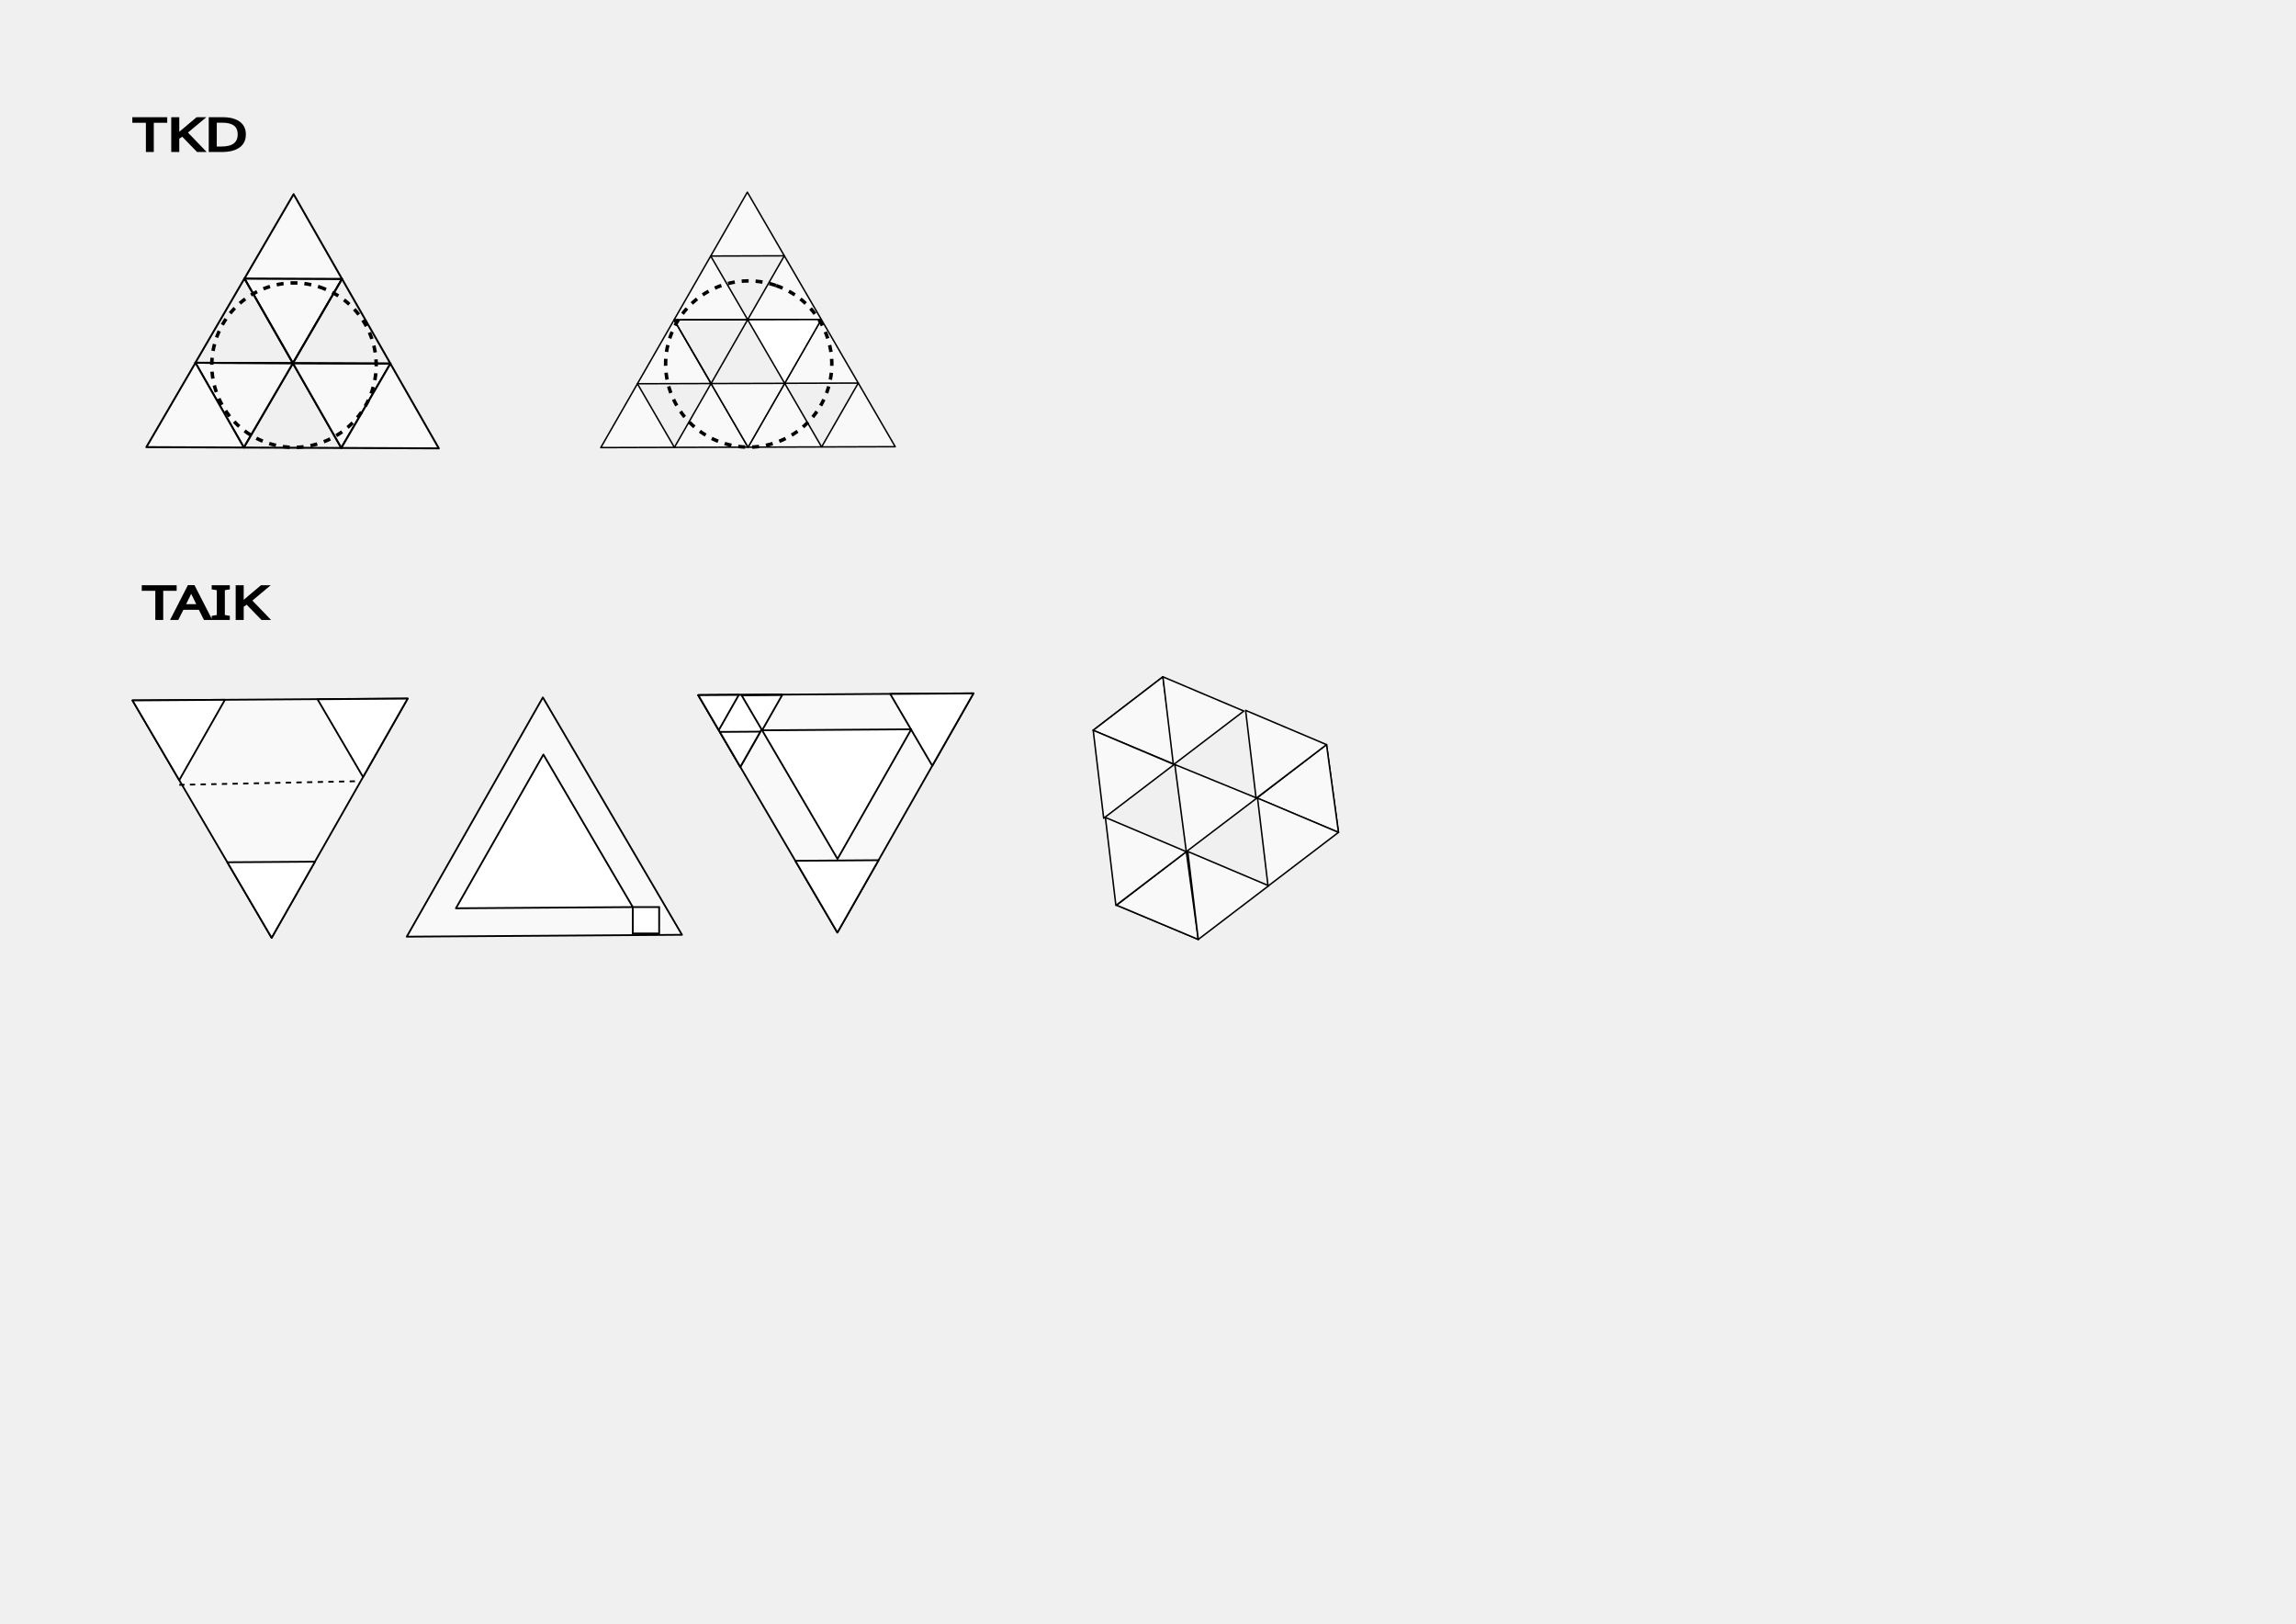
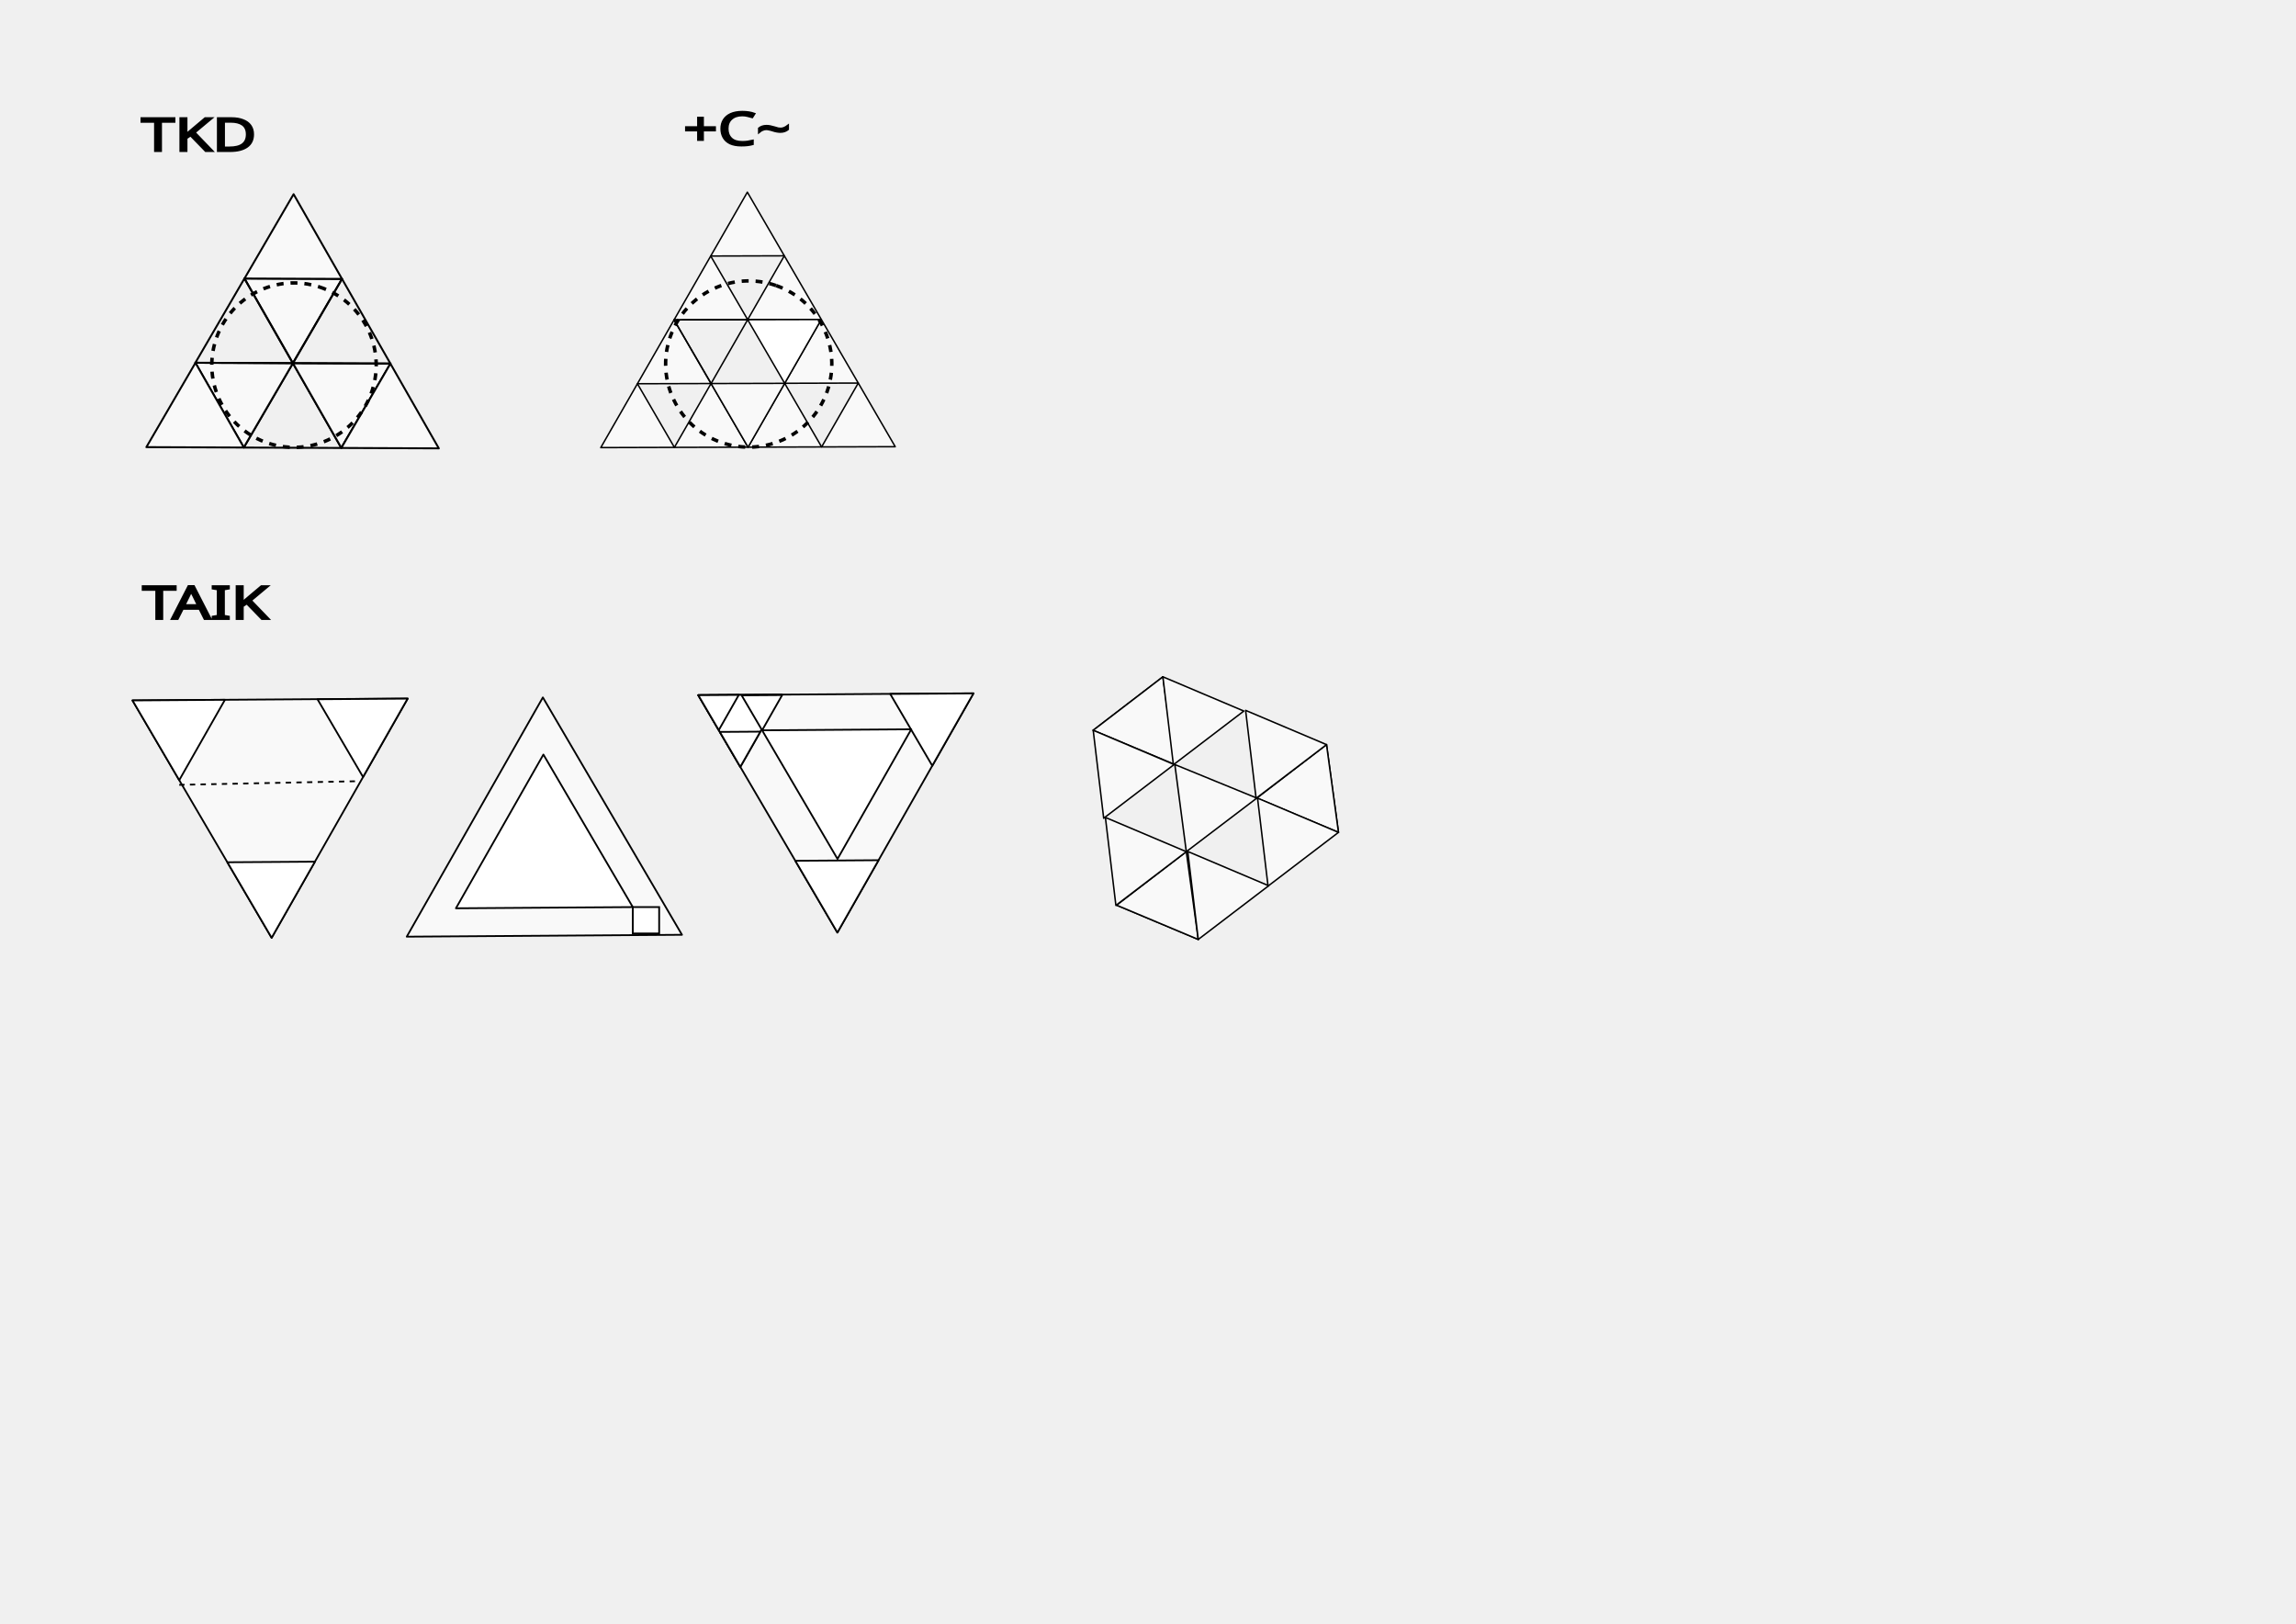
<svg xmlns="http://www.w3.org/2000/svg" id="svg919" version="1.1" viewBox="0 0 297 210" height="210mm" width="297mm">
  <defs id="defs913">
  </defs>
  <g id="layer1">
    <g transform="matrix(0.283363,-0.8682579,0.8682579,0.283363,-30.97822,89.7357)" id="g4679" style="fill:none;stroke:#000000;stroke-width:0.274;stroke-miterlimit:4;stroke-dasharray:none;stroke-opacity:1">
      <path id="path4677" style="fill:none;fill-opacity:1;stroke:#000000;stroke-width:0.475;stroke-linecap:round;stroke-linejoin:round;stroke-miterlimit:4;stroke-dasharray:none;stroke-opacity:1;paint-order:markers fill stroke" transform="matrix(0.1978078,0.5431175,-0.5434504,0.1979062,56.78028,-28.7061)" d="m 157.316,53.876 -11.937,-0.453 -11.937,-0.453 6.36,-10.111 6.36,-10.111 5.576,10.564 z" />
    </g>
    <path id="path1560" style="fill:#f9f9f9;stroke:#000000;stroke-width:0.23;stroke-linecap:round;stroke-linejoin:round;paint-order:markers fill stroke" d="m 17.14,90.587 8.997,15.35 8.997,15.35 8.803,-15.471 8.803,-15.471 -17.8,0.121 z" />
    <path id="path378" style="fill:#f9f9f9;stroke:#000000;stroke-width:0.23;stroke-linecap:round;stroke-linejoin:round;paint-order:markers fill stroke" d="M 88.217,120.9 79.219,105.55 70.222,90.201 l -8.803,15.471 -8.803,15.471 17.8,-0.121 z" />
    <path id="path380" style="fill:#ffffff;stroke:#000000;stroke-width:0.23;stroke-linecap:round;stroke-linejoin:round;paint-order:markers fill stroke" d="m 81.855,117.317 -5.782,-9.864 -5.782,-9.864 -5.657,9.942 -5.657,9.942 11.438,-0.078 z" />
    <path id="rect390" style="fill:#ffffff;stroke:#000000;stroke-width:0.23" d="m 81.855,117.317 h 3.411 v 3.411 h -3.411 z" />
    <text id="text1243" y="-33.09" x="-96.794" style="font-style:normal;font-weight:normal;font-size:4.638px;line-height:1.25;font-family:sans-serif;fill:#000000;fill-opacity:1;stroke:none;stroke-width:0.116" xml:space="preserve">
      <tspan style="stroke-width:0.116" y="-33.09" x="-96.794" id="tspan1241" />
-       <tspan style="stroke-width:0.116" y="-27.292" x="-96.794" id="tspan1595">杜伯里克 塞尔夫 精准证明</tspan>
-       <tspan style="stroke-width:0.116" y="-21.377" x="-96.794" id="tspan1613">缩小边推 缩小后必须是铯角测量</tspan>
-       <tspan style="stroke-width:0.116" y="-15.462" x="-96.794" id="tspan1659">推边后出现梯形 内部五边形 所来克面基？</tspan>
-       <tspan style="stroke-width:0.116" y="-9.547" x="-96.794" id="tspan1689">注意矢量图 像素旋转偏差 </tspan>
-       <tspan id="tspan1249" style="stroke-width:0.116" y="-3.632" x="-96.794" />
-       <tspan id="tspan1251" style="stroke-width:0.116" y="2.166" x="-96.794" />
+       <tspan id="tspan1249" style="stroke-width:0.116" y="-27.292" x="-96.794" />
+       <tspan id="tspan1251" style="stroke-width:0.116" y="-21.494" x="-96.794" />
    </text>
    <text xml:space="preserve" style="font-size:3.528px;line-height:1.25;font-family:sans-serif;stroke-width:0.265" x="-100.782" y="13.782" id="text110">
-       <tspan id="tspan108" x="-100.782" y="13.782" style="stroke-width:0.265">关键词：填满 中空 连点出 直接出 颜色固定 正三边 角度相等 </tspan>
-       <tspan x="-100.782" y="18.28" style="stroke-width:0.265" id="tspan112">人类视觉平放 生命体 形态体 斜放 </tspan>
-       <tspan x="-100.782" y="22.779" style="stroke-width:0.265" id="tspan114">达成一致：都能看见 感知 知道 </tspan>
-       <tspan x="-100.782" y="27.278" style="stroke-width:0.265" id="tspan116">问 泰克 边是什么 人能假定看见知道是术语三角形 但：</tspan>
-       <tspan x="-100.782" y="31.776" style="stroke-width:0.265" id="tspan118">问 铯角 根据中文钫格字再次定义 固定性强 颜色突出</tspan>
-       <tspan x="-100.782" y="36.275" style="stroke-width:0.265" id="tspan120">问 三角形 稳定性 但定义不适正三角形优先 中空分析优先</tspan>
-     </text>
-     <text xml:space="preserve" style="font-size:3.528px;line-height:1.25;font-family:sans-serif;stroke-width:0.265" x="19.77" y="222.81" id="text222">
-       <tspan x="19.77" y="222.81" style="stroke-width:0.265" id="tspan220">杜伯里克 //Duplikr Duplicate</tspan>
-       <tspan x="19.77" y="227.309" style="stroke-width:0.265" id="tspan285">顶角扩大 轴心不传 不要边贴</tspan>
-       <tspan x="19.77" y="231.807" style="stroke-width:0.265" id="tspan244" />
-     </text>
-     <text xml:space="preserve" style="font-size:3.528px;line-height:1.25;font-family:sans-serif;stroke-width:0.265" x="82.269" y="222.831" id="text357">
-       <tspan id="tspan355" x="82.269" y="222.831" style="stroke-width:0.265">克里铯角</tspan>
-       <tspan x="82.269" y="227.329" style="stroke-width:0.265" id="tspan367">最后一个铯角一边贴两角</tspan>
-       <tspan x="82.269" y="231.828" style="stroke-width:0.265" id="tspan369">中空</tspan>
+       <tspan x="-100.782" y="13.782" style="stroke-width:0.265" id="tspan120" />
    </text>
    <text xml:space="preserve" style="font-size:3.528px;line-height:1.25;font-family:sans-serif;stroke-width:0.265" x="129.212" y="-43.732" id="text1208">
-       <tspan x="129.212" y="-43.732" style="stroke-width:0.265" id="tspan1206">迪波拉 顶角不属于铯角 </tspan>
-       <tspan x="129.212" y="-39.233" style="stroke-width:0.265" id="tspan1273">连点后六边形</tspan>
-       <tspan x="129.212" y="-34.735" style="stroke-width:0.265" id="tspan1215">顶角或点个数 </tspan>
-       <tspan x="129.212" y="-30.236" style="stroke-width:0.265" id="tspan1217"> 3个算上自几</tspan>
-       <tspan x="129.212" y="-25.738" style="stroke-width:0.265" id="tspan1219"> 2除自己两个铯角算上 </tspan>
-       <tspan x="129.212" y="-21.239" style="stroke-width:0.265" id="tspan1221"> 1除自己和其中一个铯角</tspan>
-       <tspan x="129.212" y="-16.741" style="stroke-width:0.265" id="tspan1223"> 0 顶点</tspan>
-       <tspan x="129.212" y="-12.242" style="stroke-width:0.265" id="tspan1559">空间与维度对比</tspan>
-       <tspan x="129.212" y="-7.743" style="stroke-width:0.265" id="tspan1583">  @AngleInterfaced.Relate-Isodec.Hexagon</tspan>
-       <tspan x="129.212" y="-3.334" style="stroke-width:0.265" id="tspan1561">  @Axis.Attend</tspan>
-     </text>
-     <text xml:space="preserve" style="font-size:3.528px;line-height:1.25;font-family:sans-serif;stroke-width:0.265" x="150.051" y="222.81" id="text222-5">
-       <tspan x="150.051" y="222.81" style="stroke-width:0.265" id="tspan244-4">杜伯里克 </tspan>
-       <tspan x="150.051" y="227.309" style="stroke-width:0.265" id="tspan1269">  合并后大铯角</tspan>
-       <tspan x="150.051" y="231.807" style="stroke-width:0.265" id="tspan1271" />
+       <tspan x="129.212" y="-43.732" style="stroke-width:0.265" id="tspan1561" />
    </text>
    <text xml:space="preserve" style="font-size:3.528px;line-height:1.25;font-family:sans-serif;fill:#ff0000;stroke-width:0.265" x="150.531" y="233.214" id="text1591">
-       <tspan id="tspan1589" x="150.531" y="233.214" style="fill:#ff0000;stroke-width:0.265">眼色轴心已~转动</tspan>
+       <tspan id="tspan1589" x="150.531" y="233.214" style="fill:#ff0000;stroke-width:0.265" />
    </text>
    <text xml:space="preserve" style="font-size:3.528px;line-height:1.25;font-family:sans-serif;stroke-width:0.265" x="21.38" y="90.294" id="text1609">
      <tspan id="tspan1607" x="21.38" y="90.294" style="stroke-width:0.265" />
      <tspan x="21.38" y="94.704" style="stroke-width:0.265" id="tspan1611" />
    </text>
    <path id="path1623" style="fill:#ffffff;stroke:#000000;stroke-width:0.23;stroke-linecap:round;stroke-linejoin:round;paint-order:markers fill stroke" d="m 17.141,90.59 3.022,5.155 3.022,5.155 2.956,-5.196 2.956,-5.196 -5.978,0.041 z" />
    <path id="path1625" style="fill:#ffffff;stroke:#000000;stroke-width:0.23;stroke-linecap:round;stroke-linejoin:round;paint-order:markers fill stroke" d="m 41.069,90.436 2.946,5.027 2.946,5.027 2.883,-5.067 2.883,-5.067 -5.829,0.04 z" />
    <path id="path1627" style="fill:#ffffff;stroke:#000000;stroke-width:0.23;stroke-linecap:round;stroke-linejoin:round;paint-order:markers fill stroke" d="m 29.412,111.519 2.863,4.884 2.863,4.884 2.801,-4.922 2.801,-4.922 -5.663,0.039 z" />
    <text xml:space="preserve" style="font-size:3.528px;line-height:1.25;font-family:sans-serif;stroke-width:0.265" x="-94.891" y="51.449" id="text1651">
-       <tspan id="tspan1649" x="-94.891" y="51.449" style="stroke-width:0.265">正三角形不能准确的inner推角量</tspan>
-       <tspan x="-94.891" y="55.947" style="stroke-width:0.265" id="tspan1653">引出直角三角形</tspan>
-       <tspan x="-94.891" y="60.446" style="stroke-width:0.265" id="tspan1655">正方形缩小累加stick-trans</tspan>
-       <tspan x="-94.891" y="64.944" style="stroke-width:0.265" id="tspan1657">intelligent?.单/无色.丈量</tspan>
+       <tspan x="-94.891" y="51.449" style="stroke-width:0.265" id="tspan1657" />
    </text>
    <path id="path1661" style="fill:#f9f9f9;stroke:#000000;stroke-width:0.23;stroke-linecap:round;stroke-linejoin:round;paint-order:markers fill stroke" d="m 90.326,89.91 8.997,15.35 8.997,15.35 8.803,-15.471 8.803,-15.471 -17.8,0.121 z" />
    <path id="path1669" style="fill:#ffffff;stroke:#000000;stroke-width:0.23;stroke-linecap:round;stroke-linejoin:round;paint-order:markers fill stroke" d="m 90.323,89.9 2.721,4.642 2.721,4.642 2.662,-4.678 2.662,-4.678 -5.382,0.037 z" />
    <path id="path1671" style="fill:#ffffff;stroke:#000000;stroke-width:0.23;stroke-linecap:round;stroke-linejoin:round;paint-order:markers fill stroke" d="m 115.153,89.75 2.721,4.642 2.721,4.642 2.662,-4.678 2.662,-4.678 -5.382,0.037 z" />
    <path id="path1673" style="fill:#ffffff;stroke:#000000;stroke-width:0.23;stroke-linecap:round;stroke-linejoin:round;paint-order:markers fill stroke" d="m 102.88,111.327 2.721,4.642 2.721,4.642 2.662,-4.678 2.662,-4.678 -5.382,0.037 z" />
    <path id="path1683" style="fill:#ffffff;stroke:#000000;stroke-width:0.23;stroke-linecap:round;stroke-linejoin:round;paint-order:markers fill stroke" d="m 98.585,94.454 4.876,8.318 4.876,8.318 4.77,-8.384 4.77,-8.384 -9.646,0.066 z" />
    <path style="fill:#ffffff;stroke:#000000;stroke-width:0.23;stroke-linecap:butt;stroke-linejoin:miter;stroke-miterlimit:4;stroke-dasharray:0.689, 0.689;stroke-dashoffset:0;stroke-opacity:1" d="m 23.184,101.507 23.29,-0.475" id="path1687" />
    <path id="path1691" style="fill:#ffffff;stroke:#000000;stroke-width:0.23;stroke-linecap:round;stroke-linejoin:round;paint-order:markers fill stroke" d="m 95.934,89.931 1.325,2.261 1.325,2.261 1.297,-2.279 1.297,-2.279 -2.622,0.018 z" />
    <path id="path1693" style="fill:#ffffff;stroke:#000000;stroke-width:0.23;stroke-linecap:round;stroke-linejoin:round;paint-order:markers fill stroke" d="m 90.326,89.91 1.325,2.261 1.325,2.261 1.297,-2.279 1.297,-2.279 -2.622,0.018 z" />
    <path id="path1695" style="fill:#ffffff;stroke:#000000;stroke-width:0.23;stroke-linecap:round;stroke-linejoin:round;paint-order:markers fill stroke" d="m 93.113,94.661 1.325,2.261 1.325,2.261 1.297,-2.279 1.297,-2.279 -2.622,0.018 z" />
-     <path id="path3048-8-5" style="fill:#f9f9f9;stroke:#000000;stroke-width:0.2;stroke-linecap:round;stroke-linejoin:round;paint-order:markers fill stroke" d="m 145.328,260.31 -3.5,3.5 -3.5,3.5 -1.313,-4.814 -1.313,-4.814 4.814,1.313 z" />
-     <path id="path3048-8-5-6" style="fill:#f9f9f9;stroke:#000000;stroke-width:0.2;stroke-linecap:round;stroke-linejoin:round;paint-order:markers fill stroke" d="m 133.073,248.056 -3.5,3.5 -3.5,3.5 4.814,1.313 4.814,1.313 -1.313,-4.814 z" />
-     <path id="path3048-8-5-7" style="fill:#f9f9f9;stroke:#000000;stroke-width:0.2;stroke-linecap:round;stroke-linejoin:round;paint-order:markers fill stroke" d="m 133.073,267.31 -3.5,-3.5 -3.5,-3.5 4.814,-1.313 4.814,-1.313 -1.313,4.814 z" />
-     <path id="path3048-8-5-76" style="fill:#f9f9f9;stroke:#000000;stroke-width:0.2;stroke-linecap:round;stroke-linejoin:round;paint-order:markers fill stroke" d="m 138.327,248.056 3.5,3.5 3.5,3.5 -4.814,1.313 -4.814,1.313 1.313,-4.814 z" />
    <g id="g1162" transform="matrix(-0.8835538,-0.7327478,-0.7327588,0.8835405,393.4355,22.05836)">
      <path id="path1711" style="fill:#f9f9f9;stroke:#000000;stroke-width:1.311;stroke-linecap:round;stroke-linejoin:round;paint-order:markers fill stroke" transform="matrix(-0.09344697,0.08664833,0.08757307,0.09444426,189.0621,211.2261)" d="m 344.07,-513.585 h -38.842 -38.842 l 19.421,-33.638 19.421,-33.638 19.421,33.638 z" />
      <path id="path1719" style="fill:#f9f9f9;stroke:#000000;stroke-width:1.311;stroke-linecap:round;stroke-linejoin:round;paint-order:markers fill stroke" transform="matrix(0.02831618,0.1242516,0.1255777,-0.02861837,183.4932,131.2545)" d="m 344.07,-513.585 h -38.842 -38.842 l 19.421,-33.638 19.421,-33.638 19.421,33.638 z" />
      <path id="path1719-4" style="fill:#f9f9f9;stroke:#000000;stroke-width:1.311;stroke-linecap:round;stroke-linejoin:round;paint-order:markers fill stroke" transform="matrix(0.02831618,0.1242516,0.1255777,-0.02861837,164.4236,125.3654)" d="m 344.07,-513.585 h -38.842 -38.842 l 19.421,-33.638 19.421,-33.638 19.421,33.638 z" />
      <path id="path1719-47" style="fill:#f9f9f9;stroke:#000000;stroke-width:1.311;stroke-linecap:round;stroke-linejoin:round;paint-order:markers fill stroke" transform="matrix(0.02831618,0.1242516,0.1255777,-0.02861837,168.8853,144.7373)" d="m 344.07,-513.585 h -38.842 -38.842 l 19.421,-33.638 19.421,-33.638 19.421,33.638 z" />
      <path id="path1748" style="fill:#f9f9f9;stroke:#000000;stroke-width:1.311;stroke-linecap:round;stroke-linejoin:round;paint-order:markers fill stroke" transform="matrix(0.02831618,0.1242516,0.1255777,-0.02861837,183.4932,131.2545)" d="m 344.07,-513.585 h -38.842 -38.842 l 19.421,-33.638 19.421,-33.638 19.421,33.638 z" />
      <path id="path1750" style="fill:#f9f9f9;stroke:#000000;stroke-width:1.311;stroke-linecap:round;stroke-linejoin:round;paint-order:markers fill stroke" transform="matrix(0.02831618,0.1242516,0.1255777,-0.02861837,164.4236,125.3654)" d="m 344.07,-513.585 h -38.842 -38.842 l 19.421,-33.638 19.421,-33.638 19.421,33.638 z" />
      <path id="path1752" style="fill:#f9f9f9;stroke:#000000;stroke-width:1.311;stroke-linecap:round;stroke-linejoin:round;paint-order:markers fill stroke" transform="matrix(0.02831618,0.1242516,0.1255777,-0.02861837,168.8853,144.7373)" d="m 344.07,-513.585 h -38.842 -38.842 l 19.421,-33.638 19.421,-33.638 19.421,33.638 z" />
      <path id="path7810" style="fill:#f9f9f9;stroke:#000000;stroke-width:1.311;stroke-linecap:round;stroke-linejoin:round;paint-order:markers fill stroke" transform="matrix(-0.1220408,-0.03669213,0.03708372,-0.1233432,178.0971,125.4784)" d="m 344.07,-513.585 h -38.842 -38.842 l 19.421,-33.638 19.421,-33.638 19.421,33.638 z" />
      <path id="path7812" style="fill:#f9f9f9;stroke:#000000;stroke-width:1.311;stroke-linecap:round;stroke-linejoin:round;paint-order:markers fill stroke" transform="matrix(-0.1220408,-0.03669213,0.03708372,-0.1233432,172.9698,141.8116)" d="m 344.07,-513.585 h -38.842 -38.842 l 19.421,-33.638 19.421,-33.638 19.421,33.638 z" />
      <path id="path7814" style="fill:#f9f9f9;stroke:#000000;stroke-width:1.311;stroke-linecap:round;stroke-linejoin:round;paint-order:markers fill stroke" transform="matrix(-0.1220408,-0.03669213,0.03708372,-0.1233432,180.2969,135.1308)" d="m 344.07,-513.585 h -38.842 -38.842 l 19.421,-33.638 19.421,-33.638 19.421,33.638 z" />
      <path id="path7816" style="fill:#f9f9f9;stroke:#000000;stroke-width:1.311;stroke-linecap:round;stroke-linejoin:round;paint-order:markers fill stroke" transform="matrix(-0.1220408,-0.03669213,0.03708372,-0.1233432,161.1596,129.1912)" d="m 344.07,-513.585 h -38.842 -38.842 l 19.421,-33.638 19.421,-33.638 19.421,33.638 z" />
      <path id="path7818" style="fill:#f9f9f9;stroke:#000000;stroke-width:1.311;stroke-linecap:round;stroke-linejoin:round;paint-order:markers fill stroke" transform="matrix(-0.1220408,-0.03669213,0.03708372,-0.1233432,163.3758,138.8398)" d="m 344.07,-513.585 h -38.842 -38.842 l 19.421,-33.638 19.421,-33.638 19.421,33.638 z" />
      <path id="path7900" style="fill:#f9f9f9;stroke:#000000;stroke-width:1.311;stroke-linecap:round;stroke-linejoin:round;paint-order:markers fill stroke" transform="matrix(-0.1220408,-0.03669213,0.03708372,-0.1233432,168.5082,122.4397)" d="m 344.07,-513.585 h -38.842 -38.842 l 19.421,-33.638 19.421,-33.638 19.421,33.638 z" />
    </g>
-     <path id="rect7924" style="fill:none;stroke:#000000;stroke-width:0.2" d="m 121.588,257.855 14.16,14.16 14.16,-14.16 -14.16,-14.16 z" />
-     <text xml:space="preserve" style="font-size:4.859px;line-height:1.25;font-family:sans-serif;letter-spacing:0px;word-spacing:0px;stroke-width:0.304" x="304.367" y="108.326" id="text10137">
-       <tspan id="tspan10135" style="stroke-width:0.304" x="304.367" y="108.326">Kast.Tank.Komit</tspan>
-       <tspan style="stroke-width:0.304" x="304.367" y="114.4" id="tspan15221">Kaeoiz</tspan>
-     </text>
-     <g transform="matrix(0.7116151,0.1571048,0.1571048,-0.7116151,12.23741,290.0859)" id="g19925" style="fill:#f9f9f9;stroke:#000000;stroke-width:0.274;stroke-miterlimit:4;stroke-dasharray:none;stroke-opacity:1">
-       <path id="path19923" style="stroke-width:0.475;stroke-linecap:round;stroke-linejoin:round;paint-order:markers fill stroke" transform="matrix(0.1978078,0.5431175,-0.5434504,0.1979062,56.78028,-28.7061)" d="m 157.316,53.876 -11.937,-0.453 -11.937,-0.453 6.36,-10.111 6.36,-10.111 5.576,10.564 z" />
-     </g>
-     <g transform="matrix(0.7148148,-0.141837,0.141837,0.7148148,12.89286,228.8494)" id="g19929" style="fill:#f9f9f9;stroke:#000000;stroke-width:0.274;stroke-miterlimit:4;stroke-dasharray:none;stroke-opacity:1">
-       <path id="path19927" style="stroke-width:0.475;stroke-linecap:round;stroke-linejoin:round;paint-order:markers fill stroke" transform="matrix(0.1978078,0.5431175,-0.5434504,0.1979062,56.78028,-28.7061)" d="m 157.316,53.876 -11.937,-0.453 -11.937,-0.453 6.36,-10.111 6.36,-10.111 5.576,10.564 z" />
-     </g>
-     <g transform="matrix(-0.2197508,0.6948291,-0.6948291,-0.2197508,114.0408,225.411)" id="g19933" style="fill:#f9f9f9;stroke:#000000;stroke-width:0.274;stroke-miterlimit:4;stroke-dasharray:none;stroke-opacity:1">
-       <path id="path19931" style="stroke-width:0.475;stroke-linecap:round;stroke-linejoin:round;paint-order:markers fill stroke" transform="matrix(0.1978078,0.5431175,-0.5434504,0.1979062,56.78028,-28.7061)" d="m 157.316,53.876 -11.937,-0.453 -11.937,-0.453 6.36,-10.111 6.36,-10.111 5.576,10.564 z" />
-     </g>
-     <g transform="matrix(-0.2197508,0.6948291,-0.6948291,-0.2197508,124.1684,225.4625)" id="g19937" style="fill:#f9f9f9;stroke:#000000;stroke-width:0.274;stroke-miterlimit:4;stroke-dasharray:none;stroke-opacity:1">
-       <path id="path19935" style="stroke-width:0.475;stroke-linecap:round;stroke-linejoin:round;paint-order:markers fill stroke" transform="matrix(0.1978078,0.5431175,-0.5434504,0.1979062,56.78028,-28.7061)" d="m 157.316,53.876 -11.937,-0.453 -11.937,-0.453 6.36,-10.111 6.36,-10.111 5.576,10.564 z" />
-     </g>
-     <g transform="matrix(-0.2197508,-0.6948291,-0.6948291,0.2197508,124.066,294.6317)" id="g19941" style="fill:#f9f9f9;stroke:#000000;stroke-width:0.274;stroke-miterlimit:4;stroke-dasharray:none;stroke-opacity:1">
-       <path id="path19939" style="stroke-width:0.475;stroke-linecap:round;stroke-linejoin:round;paint-order:markers fill stroke" transform="matrix(0.1978078,0.5431175,-0.5434504,0.1979062,56.78028,-28.7061)" d="m 157.316,53.876 -11.937,-0.453 -11.937,-0.453 6.36,-10.111 6.36,-10.111 5.576,10.564 z" />
-     </g>
-     <g transform="matrix(-0.2197508,-0.6948291,-0.6948291,0.2197508,114.1005,294.6388)" id="g19945" style="fill:#f9f9f9;stroke:#000000;stroke-width:0.274;stroke-miterlimit:4;stroke-dasharray:none;stroke-opacity:1">
-       <path id="path19943" style="stroke-width:0.475;stroke-linecap:round;stroke-linejoin:round;paint-order:markers fill stroke" transform="matrix(0.1978078,0.5431175,-0.5434504,0.1979062,56.78028,-28.7061)" d="m 157.316,53.876 -11.937,-0.453 -11.937,-0.453 6.36,-10.111 6.36,-10.111 5.576,10.564 z" />
-     </g>
    <text xml:space="preserve" style="font-size:4.233px;line-height:1.25;font-family:sans-serif;letter-spacing:0px;word-spacing:0px;stroke-width:0.265" x="25.377" y="245.163" id="text21167">
-       <tspan id="tspan21165" style="stroke-width:0.265" x="25.377" y="245.163">互东</tspan>
+       <tspan id="tspan21165" style="stroke-width:0.265" x="25.377" y="245.163" />
    </text>
    <text xml:space="preserve" style="font-size:4.233px;line-height:1.25;font-family:sans-serif;letter-spacing:0px;word-spacing:0px;stroke-width:0.265" x="56.178" y="247.168" id="text23533">
-       <tspan id="tspan23531" style="stroke-width:0.265" x="56.178" y="247.168">Interact</tspan>
+       <tspan id="tspan23531" style="stroke-width:0.265" x="56.178" y="247.168" />
    </text>
-     <g id="g24627" transform="translate(27.85473,93.94446)" style="fill:none">
-       <g transform="matrix(0.7116151,0.1571048,0.1571048,-0.7116151,-25.68407,195.9795)" id="g24617" style="fill:none;stroke:#000000;stroke-width:0.274;stroke-miterlimit:4;stroke-dasharray:none;stroke-opacity:1">
-         <path id="path24615" style="stroke-width:0.475;stroke-linecap:round;stroke-linejoin:round;paint-order:markers fill stroke" transform="matrix(0.1978078,0.5431175,-0.5434504,0.1979062,56.78028,-28.7061)" d="m 157.316,53.876 -11.937,-0.453 -11.937,-0.453 6.36,-10.111 6.36,-10.111 5.576,10.564 z" />
-       </g>
-       <g transform="matrix(0.7148148,-0.141837,0.141837,0.7148148,-25.02863,134.743)" id="g24621" style="fill:none;stroke:#000000;stroke-width:0.274;stroke-miterlimit:4;stroke-dasharray:none;stroke-opacity:1">
-         <path id="path24619" style="stroke-width:0.475;stroke-linecap:round;stroke-linejoin:round;paint-order:markers fill stroke" transform="matrix(0.1978078,0.5431175,-0.5434504,0.1979062,56.78028,-28.7061)" d="m 157.316,53.876 -11.937,-0.453 -11.937,-0.453 6.36,-10.111 6.36,-10.111 5.576,10.564 z" />
-       </g>
-     </g>
-     <g id="g24637" transform="translate(56.19031,94.5331)" style="fill:none">
-       <g transform="matrix(0.7116151,0.1571048,0.1571048,-0.7116151,-25.68407,195.9795)" id="g24631" style="fill:none;stroke:#000000;stroke-width:0.274;stroke-miterlimit:4;stroke-dasharray:none;stroke-opacity:1">
-         <path id="path24629" style="stroke-width:0.475;stroke-linecap:round;stroke-linejoin:round;paint-order:markers fill stroke" transform="matrix(0.1978078,0.5431175,-0.5434504,0.1979062,56.78028,-28.7061)" d="m 157.316,53.876 -11.937,-0.453 -11.937,-0.453 6.36,-10.111 6.36,-10.111 5.576,10.564 z" />
-       </g>
-       <g transform="matrix(0.7148148,-0.141837,0.141837,0.7148148,-25.02863,134.743)" id="g24635" style="fill:none;stroke:#000000;stroke-width:0.274;stroke-miterlimit:4;stroke-dasharray:none;stroke-opacity:1">
-         <path id="path24633" style="stroke-width:0.475;stroke-linecap:round;stroke-linejoin:round;paint-order:markers fill stroke" transform="matrix(0.1978078,0.5431175,-0.5434504,0.1979062,56.78028,-28.7061)" d="m 157.316,53.876 -11.937,-0.453 -11.937,-0.453 6.36,-10.111 6.36,-10.111 5.576,10.564 z" />
-       </g>
-     </g>
    <g transform="matrix(0.8936148,-0.1887294,0.1887294,0.8936148,-27.21944,-2.192981)" id="g1503" style="fill:#f9f9f9;stroke:#000000;stroke-width:0.274;stroke-miterlimit:4;stroke-dasharray:none;stroke-opacity:1">
      <path id="path1501" style="fill:#f9f9f9;fill-opacity:1;stroke:#000000;stroke-width:0.475;stroke-linecap:round;stroke-linejoin:round;stroke-miterlimit:4;stroke-dasharray:none;stroke-opacity:1;paint-order:markers fill stroke" transform="matrix(0.1978078,0.5431175,-0.5434504,0.1979062,56.78028,-28.7061)" d="m 157.316,53.876 -11.937,-0.453 -11.937,-0.453 6.36,-10.111 6.36,-10.111 5.576,10.564 z" />
    </g>
    <g transform="matrix(0.8936148,-0.1887294,0.1887294,0.8936148,-33.56965,8.703396)" id="g1507" style="fill:#f9f9f9;stroke:#000000;stroke-width:0.274;stroke-miterlimit:4;stroke-dasharray:none;stroke-opacity:1">
      <path id="path1505" style="fill:#f9f9f9;fill-opacity:1;stroke:#000000;stroke-width:0.475;stroke-linecap:round;stroke-linejoin:round;stroke-miterlimit:4;stroke-dasharray:none;stroke-opacity:1;paint-order:markers fill stroke" transform="matrix(0.1978078,0.5431175,-0.5434504,0.1979062,56.78028,-28.7061)" d="m 157.316,53.876 -11.937,-0.453 -11.937,-0.453 6.36,-10.111 6.36,-10.111 5.576,10.564 z" />
    </g>
    <g transform="matrix(0.8936148,-0.1887294,0.1887294,0.8936148,-20.95168,8.751794)" id="g1511" style="fill:#f9f9f9;stroke:#000000;stroke-width:0.274;stroke-miterlimit:4;stroke-dasharray:none;stroke-opacity:1">
      <path id="path1509" style="fill:#f9f9f9;fill-opacity:1;stroke:#000000;stroke-width:0.475;stroke-linecap:round;stroke-linejoin:round;stroke-miterlimit:4;stroke-dasharray:none;stroke-opacity:1;paint-order:markers fill stroke" transform="matrix(0.1978078,0.5431175,-0.5434504,0.1979062,56.78028,-28.7061)" d="m 157.316,53.876 -11.937,-0.453 -11.937,-0.453 6.36,-10.111 6.36,-10.111 5.576,10.564 z" />
    </g>
    <g transform="matrix(0.283363,-0.8682579,0.8682579,0.283363,-43.58435,89.68031)" id="g1371" style="fill:#f9f9f9;stroke:#000000;stroke-width:0.274;stroke-miterlimit:4;stroke-dasharray:none;stroke-opacity:1">
      <path id="path1369" style="fill:#f9f9f9;fill-opacity:1;stroke:#000000;stroke-width:0.475;stroke-linecap:round;stroke-linejoin:round;stroke-miterlimit:4;stroke-dasharray:none;stroke-opacity:1;paint-order:markers fill stroke" transform="matrix(0.1978078,0.5431175,-0.5434504,0.1979062,56.78028,-28.7061)" d="m 157.316,53.876 -11.937,-0.453 -11.937,-0.453 6.36,-10.111 6.36,-10.111 5.576,10.564 z" />
    </g>
    <g transform="matrix(0.283363,-0.8682579,0.8682579,0.283363,-18.36593,89.78747)" id="g1415" style="fill:#f9f9f9;stroke:#000000;stroke-width:0.274;stroke-miterlimit:4;stroke-dasharray:none;stroke-opacity:1">
      <path id="path1413" style="fill:#f9f9f9;fill-opacity:1;stroke:#000000;stroke-width:0.475;stroke-linecap:round;stroke-linejoin:round;stroke-miterlimit:4;stroke-dasharray:none;stroke-opacity:1;paint-order:markers fill stroke" transform="matrix(0.1978078,0.5431175,-0.5434504,0.1979062,56.78028,-28.7061)" d="m 157.316,53.876 -11.937,-0.453 -11.937,-0.453 6.36,-10.111 6.36,-10.111 5.576,10.564 z" />
    </g>
    <g transform="matrix(0.283363,-0.8682579,0.8682579,0.283363,-30.88876,67.8701)" id="g1471" style="fill:#f9f9f9;stroke:#000000;stroke-width:0.274;stroke-miterlimit:4;stroke-dasharray:none;stroke-opacity:1">
      <path id="path1469" style="fill:#f9f9f9;fill-opacity:1;stroke:#000000;stroke-width:0.475;stroke-linecap:round;stroke-linejoin:round;stroke-miterlimit:4;stroke-dasharray:none;stroke-opacity:1;paint-order:markers fill stroke" transform="matrix(0.1978078,0.5431175,-0.5434504,0.1979062,56.78028,-28.7061)" d="m 157.316,53.876 -11.937,-0.453 -11.937,-0.453 6.36,-10.111 6.36,-10.111 5.576,10.564 z" />
    </g>
-     <text xml:space="preserve" style="font-size:4.233px;line-height:1.25;font-family:sans-serif;letter-spacing:0px;word-spacing:0px;stroke-width:0.265" x="110.431" y="246.432" id="text1114">
-       <tspan id="tspan1110" style="stroke-width:0.265" x="110.431" y="246.432">Kezt</tspan>
-       <tspan style="stroke-width:0.265" x="110.431" y="251.724" id="tspan21227">Teliz</tspan>
-       <tspan style="stroke-width:0.265" x="110.431" y="257.016" id="tspan1112">Keliz</tspan>
-     </text>
    <g transform="matrix(0.283363,-0.8682579,0.8682579,0.283363,-37.24535,78.77014)" id="g4675" style="fill:none;stroke:#000000;stroke-width:0.274;stroke-miterlimit:4;stroke-dasharray:none;stroke-opacity:1">
      <path id="path4673" style="fill:none;fill-opacity:1;stroke:#000000;stroke-width:0.475;stroke-linecap:round;stroke-linejoin:round;stroke-miterlimit:4;stroke-dasharray:none;stroke-opacity:1;paint-order:markers fill stroke" transform="matrix(0.1978078,0.5431175,-0.5434504,0.1979062,56.78028,-28.7061)" d="m 157.316,53.876 -11.937,-0.453 -11.937,-0.453 6.36,-10.111 6.36,-10.111 5.576,10.564 z" />
    </g>
    <g transform="matrix(0.283363,-0.8682579,0.8682579,0.283363,-24.62731,78.82511)" id="g1427" style="fill:none;stroke:#000000;stroke-width:0.274;stroke-miterlimit:4;stroke-dasharray:none;stroke-opacity:1">
      <path id="path1425" style="fill:none;fill-opacity:1;stroke:#000000;stroke-width:0.475;stroke-linecap:round;stroke-linejoin:round;stroke-miterlimit:4;stroke-dasharray:none;stroke-opacity:1;paint-order:markers fill stroke" transform="matrix(0.1978078,0.5431175,-0.5434504,0.1979062,56.78028,-28.7061)" d="m 157.316,53.876 -11.937,-0.453 -11.937,-0.453 6.36,-10.111 6.36,-10.111 5.576,10.564 z" />
    </g>
    <circle style="fill:none;stroke:#000000;stroke-width:0.45;stroke-miterlimit:4;stroke-dasharray:0.9,0.9;stroke-dashoffset:0;stroke-opacity:1" id="path25265" cx="-33.096" cy="50.805" r="10.632" transform="rotate(-71.92548)" />
    <text xml:space="preserve" style="font-size:6.833px;line-height:1.25;font-family:sans-serif;fill:#000000;fill-opacity:1;stroke:#000000;stroke-width:0.282;stroke-dasharray:none;stroke-opacity:1" x="16.072" y="91.796" id="text1" transform="scale(1.146559,0.872175)">
      <tspan id="tspan1" x="16.072" y="91.796" style="fill:#000000;fill-opacity:1;stroke:#000000;stroke-width:0.282;stroke-dasharray:none;stroke-opacity:1">TAIK</tspan>
    </text>
-     <text xml:space="preserve" style="font-size:6.833px;line-height:1.25;font-family:sans-serif;fill:#000000;fill-opacity:1;stroke:#000000;stroke-width:0.282;stroke-dasharray:none;stroke-opacity:1" x="15.008" y="22.4" id="text2" transform="scale(1.146559,0.872175)">
-       <tspan id="tspan2" x="15.008" y="22.4" style="fill:#000000;fill-opacity:1;stroke:#000000;stroke-width:0.282;stroke-dasharray:none;stroke-opacity:1">TKD</tspan>
+     <text xml:space="preserve" style="font-size:6.833px;line-height:1.25;font-family:sans-serif;fill:#000000;fill-opacity:1;stroke:#000000;stroke-width:0.282;stroke-dasharray:none;stroke-opacity:1" x="15.931" y="22.4" id="text2" transform="scale(1.146559,0.872175)">
+       <tspan id="tspan2" x="15.931" y="22.4" style="fill:#000000;fill-opacity:1;stroke:#000000;stroke-width:0.282;stroke-dasharray:none;stroke-opacity:1">TKD</tspan>
    </text>
    <g id="g1293" transform="matrix(-0.924016,0.2018329,-0.2018329,-0.924016,286.1464,28.93726)" style="fill:#f9f9f9;stroke:#000000;stroke-width:0.2;stroke-miterlimit:4;stroke-dasharray:none;stroke-opacity:1">
      <g transform="matrix(0.728751,0,0,0.728751,152.6687,-28.76947)" id="g1277" style="fill:#f9f9f9;stroke:#000000;stroke-width:0.274;stroke-miterlimit:4;stroke-dasharray:none;stroke-opacity:1">
        <path id="path1275" style="stroke-width:0.475;stroke-linecap:round;stroke-linejoin:round;paint-order:markers fill stroke" transform="matrix(0.1978078,0.5431175,-0.5434504,0.1979062,56.78028,-28.7061)" d="m 157.316,53.876 -11.937,-0.453 -11.937,-0.453 6.36,-10.111 6.36,-10.111 5.576,10.564 z" />
      </g>
      <g transform="matrix(0.728751,0,0,0.728751,145.9089,-21.30801)" id="g1281" style="fill:#f9f9f9;stroke:#000000;stroke-width:0.274;stroke-miterlimit:4;stroke-dasharray:none;stroke-opacity:1">
        <path id="path1279" style="stroke-width:0.475;stroke-linecap:round;stroke-linejoin:round;paint-order:markers fill stroke" transform="matrix(0.1978078,0.5431175,-0.5434504,0.1979062,56.78028,-28.7061)" d="m 157.316,53.876 -11.937,-0.453 -11.937,-0.453 6.36,-10.111 6.36,-10.111 5.576,10.564 z" />
      </g>
      <g transform="matrix(0.728751,0,0,0.728751,142.8259,-30.8877)" id="g1285" style="fill:#f9f9f9;stroke:#000000;stroke-width:0.274;stroke-miterlimit:4;stroke-dasharray:none;stroke-opacity:1">
        <path id="path1283" style="stroke-width:0.475;stroke-linecap:round;stroke-linejoin:round;paint-order:markers fill stroke" transform="matrix(0.1978078,0.5431175,-0.5434504,0.1979062,56.78028,-28.7061)" d="m 157.316,53.876 -11.937,-0.453 -11.937,-0.453 6.36,-10.111 6.36,-10.111 5.576,10.564 z" />
      </g>
    </g>
    <g id="g1307" transform="matrix(-0.924016,0.2018329,-0.2018329,-0.924016,276.5819,12.4782)" style="fill:#f9f9f9;stroke:#000000;stroke-width:0.2;stroke-miterlimit:4;stroke-dasharray:none;stroke-opacity:1">
      <g transform="matrix(0.728751,0,0,0.728751,152.6687,-28.76947)" id="g1297" style="fill:#f9f9f9;stroke:#000000;stroke-width:0.274;stroke-miterlimit:4;stroke-dasharray:none;stroke-opacity:1">
        <path id="path1295" style="stroke-width:0.475;stroke-linecap:round;stroke-linejoin:round;paint-order:markers fill stroke" transform="matrix(0.1978078,0.5431175,-0.5434504,0.1979062,56.78028,-28.7061)" d="m 157.316,53.876 -11.937,-0.453 -11.937,-0.453 6.36,-10.111 6.36,-10.111 5.576,10.564 z" />
      </g>
      <g transform="matrix(0.728751,0,0,0.728751,145.9089,-21.30801)" id="g1301" style="fill:#f9f9f9;stroke:#000000;stroke-width:0.274;stroke-miterlimit:4;stroke-dasharray:none;stroke-opacity:1">
        <path id="path1299" style="stroke-width:0.475;stroke-linecap:round;stroke-linejoin:round;paint-order:markers fill stroke" transform="matrix(0.1978078,0.5431175,-0.5434504,0.1979062,56.78028,-28.7061)" d="m 157.316,53.876 -11.937,-0.453 -11.937,-0.453 6.36,-10.111 6.36,-10.111 5.576,10.564 z" />
      </g>
      <g transform="matrix(0.728751,0,0,0.728751,142.8259,-30.8877)" id="g1305" style="fill:#f9f9f9;stroke:#000000;stroke-width:0.274;stroke-miterlimit:4;stroke-dasharray:none;stroke-opacity:1">
        <path id="path1303" style="stroke-width:0.475;stroke-linecap:round;stroke-linejoin:round;paint-order:markers fill stroke" transform="matrix(0.1978078,0.5431175,-0.5434504,0.1979062,56.78028,-28.7061)" d="m 157.316,53.876 -11.937,-0.453 -11.937,-0.453 6.36,-10.111 6.36,-10.111 5.576,10.564 z" />
      </g>
    </g>
    <g id="g1321" transform="matrix(-0.924016,0.2018329,-0.2018329,-0.924016,267.1017,28.99589)" style="fill:#f9f9f9;stroke:#000000;stroke-width:0.2;stroke-miterlimit:4;stroke-dasharray:none;stroke-opacity:1">
      <g transform="matrix(0.728751,0,0,0.728751,152.6687,-28.76947)" id="g1311" style="fill:#f9f9f9;stroke:#000000;stroke-width:0.274;stroke-miterlimit:4;stroke-dasharray:none;stroke-opacity:1">
        <path id="path1309" style="stroke-width:0.475;stroke-linecap:round;stroke-linejoin:round;paint-order:markers fill stroke" transform="matrix(0.1978078,0.5431175,-0.5434504,0.1979062,56.78028,-28.7061)" d="m 157.316,53.876 -11.937,-0.453 -11.937,-0.453 6.36,-10.111 6.36,-10.111 5.576,10.564 z" />
      </g>
      <g transform="matrix(0.728751,0,0,0.728751,145.9089,-21.30801)" id="g1315" style="fill:#f9f9f9;stroke:#000000;stroke-width:0.274;stroke-miterlimit:4;stroke-dasharray:none;stroke-opacity:1">
        <path id="path1313" style="stroke-width:0.475;stroke-linecap:round;stroke-linejoin:round;paint-order:markers fill stroke" transform="matrix(0.1978078,0.5431175,-0.5434504,0.1979062,56.78028,-28.7061)" d="m 157.316,53.876 -11.937,-0.453 -11.937,-0.453 6.36,-10.111 6.36,-10.111 5.576,10.564 z" />
      </g>
      <g transform="matrix(0.728751,0,0,0.728751,142.8259,-30.8877)" id="g1319" style="fill:#f9f9f9;stroke:#000000;stroke-width:0.274;stroke-miterlimit:4;stroke-dasharray:none;stroke-opacity:1">
        <path id="path1317" style="stroke-width:0.475;stroke-linecap:round;stroke-linejoin:round;paint-order:markers fill stroke" transform="matrix(0.1978078,0.5431175,-0.5434504,0.1979062,56.78028,-28.7061)" d="m 157.316,53.876 -11.937,-0.453 -11.937,-0.453 6.36,-10.111 6.36,-10.111 5.576,10.564 z" />
      </g>
    </g>
    <g transform="matrix(-0.4640689,-0.5096191,0.5096191,-0.4640689,89.57266,102.4985)" id="g1541" style="fill:none;stroke:#000000;stroke-width:0.274;stroke-miterlimit:4;stroke-dasharray:none;stroke-opacity:1">
      <path id="path1539" style="stroke-width:0.475;stroke-linecap:round;stroke-linejoin:round;paint-order:markers fill stroke;fill:none" transform="matrix(0.1978078,0.5431175,-0.5434504,0.1979062,56.78028,-28.7061)" d="m 157.316,53.876 -11.937,-0.453 -11.937,-0.453 6.36,-10.111 6.36,-10.111 5.576,10.564 z" />
    </g>
    <g transform="matrix(-0.4640689,-0.5096191,0.5096191,-0.4640689,99.09509,102.4741)" id="g1545" style="fill:#ffffff;stroke:#000000;stroke-width:0.274;stroke-miterlimit:4;stroke-dasharray:none;stroke-opacity:1">
      <path id="path1543" style="stroke-width:0.475;stroke-linecap:round;stroke-linejoin:round;paint-order:markers fill stroke;fill:#ffffff" transform="matrix(0.1978078,0.5431175,-0.5434504,0.1979062,56.78028,-28.7061)" d="m 157.316,53.876 -11.937,-0.453 -11.937,-0.453 6.36,-10.111 6.36,-10.111 5.576,10.564 z" />
    </g>
    <g transform="matrix(-0.4640689,-0.5096191,0.5096191,-0.4640689,94.35922,110.7304)" id="g1549" style="fill:#f9f9f9;stroke:#000000;stroke-width:0.274;stroke-miterlimit:4;stroke-dasharray:none;stroke-opacity:1">
      <path id="path1547" style="stroke-width:0.475;stroke-linecap:round;stroke-linejoin:round;paint-order:markers fill stroke" transform="matrix(0.1978078,0.5431175,-0.5434504,0.1979062,56.78028,-28.7061)" d="m 157.316,53.876 -11.937,-0.453 -11.937,-0.453 6.36,-10.111 6.36,-10.111 5.576,10.564 z" />
    </g>
    <circle style="fill:none;stroke:#000000;stroke-width:0.45;stroke-miterlimit:4;stroke-dasharray:0.9,0.9;stroke-dashoffset:0;stroke-opacity:1" id="circle4" cx="-12.448" cy="106.966" r="10.747" transform="rotate(-70.71351)" />
-     <g transform="matrix(-1.879037,-2.063472,2.063472,-1.879037,85.40831,208.8737)" id="g1549-2" style="fill:#f9f9f9;stroke:#000000;stroke-width:0.059;stroke-miterlimit:4;stroke-dasharray:none;stroke-opacity:1">
+     <g transform="matrix(-1.879037,-2.063472,2.063472,-1.879037,79.49975,200.0108)" id="g1549-2" style="fill:#f9f9f9;stroke:#000000;stroke-width:0.059;stroke-miterlimit:4;stroke-dasharray:none;stroke-opacity:1">
      <path id="path1547-3" style="stroke-width:0.103;stroke-linecap:round;stroke-linejoin:round;stroke-dasharray:none;paint-order:markers fill stroke" transform="matrix(0.1978078,0.5431175,-0.5434504,0.1979062,56.78028,-28.7061)" d="m 157.316,53.876 -11.937,-0.453 -11.937,-0.453 6.36,-10.111 6.36,-10.111 5.576,10.564 z" />
    </g>
-     <path id="circle4-3" style="fill:none;stroke:#000000;stroke-width:0.45;stroke-dasharray:0.9, 0.9" transform="rotate(-70.71351)" d="M 68.114,80.931 A 10.747,10.747 0 0 1 57.367,91.678 10.747,10.747 0 0 1 46.62,80.931 10.747,10.747 0 0 1 57.367,70.184 10.747,10.747 0 0 1 68.114,80.931 Z" />
-     <g id="text4" style="font-size:4.1px;line-height:1.25;stroke:#000000;stroke-width:0.169" transform="scale(1.146559,0.872175)" aria-label="&amp;'+&#10;kon&#10;+c^">
+     <path id="circle4-3" style="fill:none;stroke:#000000;stroke-width:0.45;stroke-dasharray:0.9, 0.9" d="m 92.978,-46.423 a 10.747,10.747 0 0 1 6.594,13.693 10.747,10.747 0 0 1 -13.693,6.594 10.747,10.747 0 0 1 -6.594,-13.693 10.747,10.747 0 0 1 13.693,-6.594 z" />
+     <g id="text4" style="font-size:4.1px;line-height:1.25;stroke:#000000;stroke-width:0.169" transform="matrix(1.146559,0,0,0.872175,-5.908558,-8.862837)" aria-label="&amp;'+&#10;kon&#10;+c^">
      <path d="m 80.935,-35.081 q -0.458,0.47 -1.115,0.47 -0.488,0 -0.777,-0.238 -0.286,-0.24 -0.286,-0.661 0,-0.633 0.721,-0.943 -0.36,-0.274 -0.36,-0.651 0,-0.324 0.226,-0.516 0.226,-0.194 0.595,-0.194 0.346,0 0.561,0.184 0.216,0.182 0.216,0.476 0,0.48 -0.589,0.721 0.446,0.172 0.847,0.783 0.35,-0.482 0.35,-1.137 0,-0.156 -0.04,-0.298 h 0.372 q 0.03,0.12 0.03,0.288 0,0.35 -0.138,0.735 -0.136,0.382 -0.38,0.709 0.166,0.226 0.278,0.31 0.114,0.082 0.26,0.082 0.12,0 0.284,-0.064 v 0.35 q -0.168,0.064 -0.348,0.064 -0.188,0 -0.34,-0.088 -0.15,-0.088 -0.366,-0.382 z m -1.105,-1.515 q 0.518,-0.178 0.518,-0.524 0,-0.178 -0.118,-0.282 -0.118,-0.106 -0.292,-0.106 -0.208,0 -0.33,0.114 -0.122,0.112 -0.122,0.294 0,0.316 0.344,0.504 z m 0.921,1.235 q -0.248,-0.388 -0.458,-0.585 -0.21,-0.198 -0.532,-0.32 -0.326,0.132 -0.466,0.308 -0.14,0.174 -0.14,0.434 0,0.27 0.186,0.426 0.186,0.154 0.484,0.154 0.548,0 0.927,-0.418 z m 2.05,-2.404 -0.066,0.965 h -0.268 l -0.064,-0.965 z m 2.871,1.97 h -0.871 v 0.867 h -0.302 v -0.867 h -0.867 v -0.306 h 0.867 v -0.867 h 0.302 v 0.867 h 0.871 z" id="path6" />
      <path d="m 80.909,-29.433 h -0.496 l -0.897,-0.979 -0.244,0.232 v 0.747 h -0.376 v -3.115 h 0.376 v 1.998 l 1.087,-1.119 h 0.474 l -1.039,1.033 z m 2.262,-1.117 q 0,0.546 -0.28,0.863 -0.28,0.316 -0.751,0.316 -0.474,0 -0.755,-0.316 -0.278,-0.316 -0.278,-0.863 0,-0.546 0.278,-0.863 0.28,-0.318 0.755,-0.318 0.47,0 0.751,0.318 0.28,0.316 0.28,0.863 z m -0.388,0 q 0,-0.434 -0.17,-0.645 -0.17,-0.212 -0.472,-0.212 -0.306,0 -0.476,0.212 -0.168,0.21 -0.168,0.645 0,0.42 0.17,0.639 0.17,0.216 0.474,0.216 0.3,0 0.47,-0.214 0.172,-0.216 0.172,-0.641 z m 2.841,1.117 h -0.376 v -1.273 q 0,-0.154 -0.018,-0.288 -0.018,-0.136 -0.066,-0.212 -0.05,-0.084 -0.144,-0.124 -0.094,-0.042 -0.244,-0.042 -0.154,0 -0.322,0.076 -0.168,0.076 -0.322,0.194 v 1.669 h -0.376 v -2.236 h 0.376 v 0.248 q 0.176,-0.146 0.364,-0.228 0.188,-0.082 0.386,-0.082 0.362,0 0.552,0.218 0.19,0.218 0.19,0.629 z" id="path7" />
      <path d="m 81.443,-25.453 h -1.091 v 1.091 h -0.332 v -1.091 h -1.091 v -0.32 h 1.091 v -1.091 h 0.332 v 1.091 h 1.091 z m 2.444,1.005 q -0.188,0.09 -0.358,0.14 -0.168,0.05 -0.358,0.05 -0.242,0 -0.444,-0.07 -0.202,-0.072 -0.346,-0.216 -0.146,-0.144 -0.226,-0.364 -0.08,-0.22 -0.08,-0.514 0,-0.548 0.3,-0.861 0.302,-0.312 0.797,-0.312 0.192,0 0.376,0.054 0.186,0.054 0.34,0.132 v 0.418 h -0.02 q -0.172,-0.134 -0.356,-0.206 -0.182,-0.072 -0.356,-0.072 -0.32,0 -0.506,0.216 -0.184,0.214 -0.184,0.631 0,0.404 0.18,0.623 0.182,0.216 0.51,0.216 0.114,0 0.232,-0.03 0.118,-0.03 0.212,-0.078 0.082,-0.042 0.154,-0.088 0.072,-0.048 0.114,-0.082 h 0.02 z m 3.095,-1.229 h -0.396 l -0.911,-1.255 -0.909,1.259 h -0.394 l 1.179,-1.615 h 0.252 z" id="path8" />
    </g>
+     <text xml:space="preserve" style="font-size:6.833px;line-height:1.25;font-family:sans-serif;fill:#000000;fill-opacity:1;stroke:#000000;stroke-width:0.282;stroke-dasharray:none;stroke-opacity:1" x="77.085" y="21.517" id="text2-0" transform="scale(1.146559,0.872175)">
+       <tspan id="tspan2-8" x="77.085" y="21.517" style="fill:#000000;fill-opacity:1;stroke:#000000;stroke-width:0.282;stroke-dasharray:none;stroke-opacity:1">+C~</tspan>
+     </text>
  </g>
</svg>
